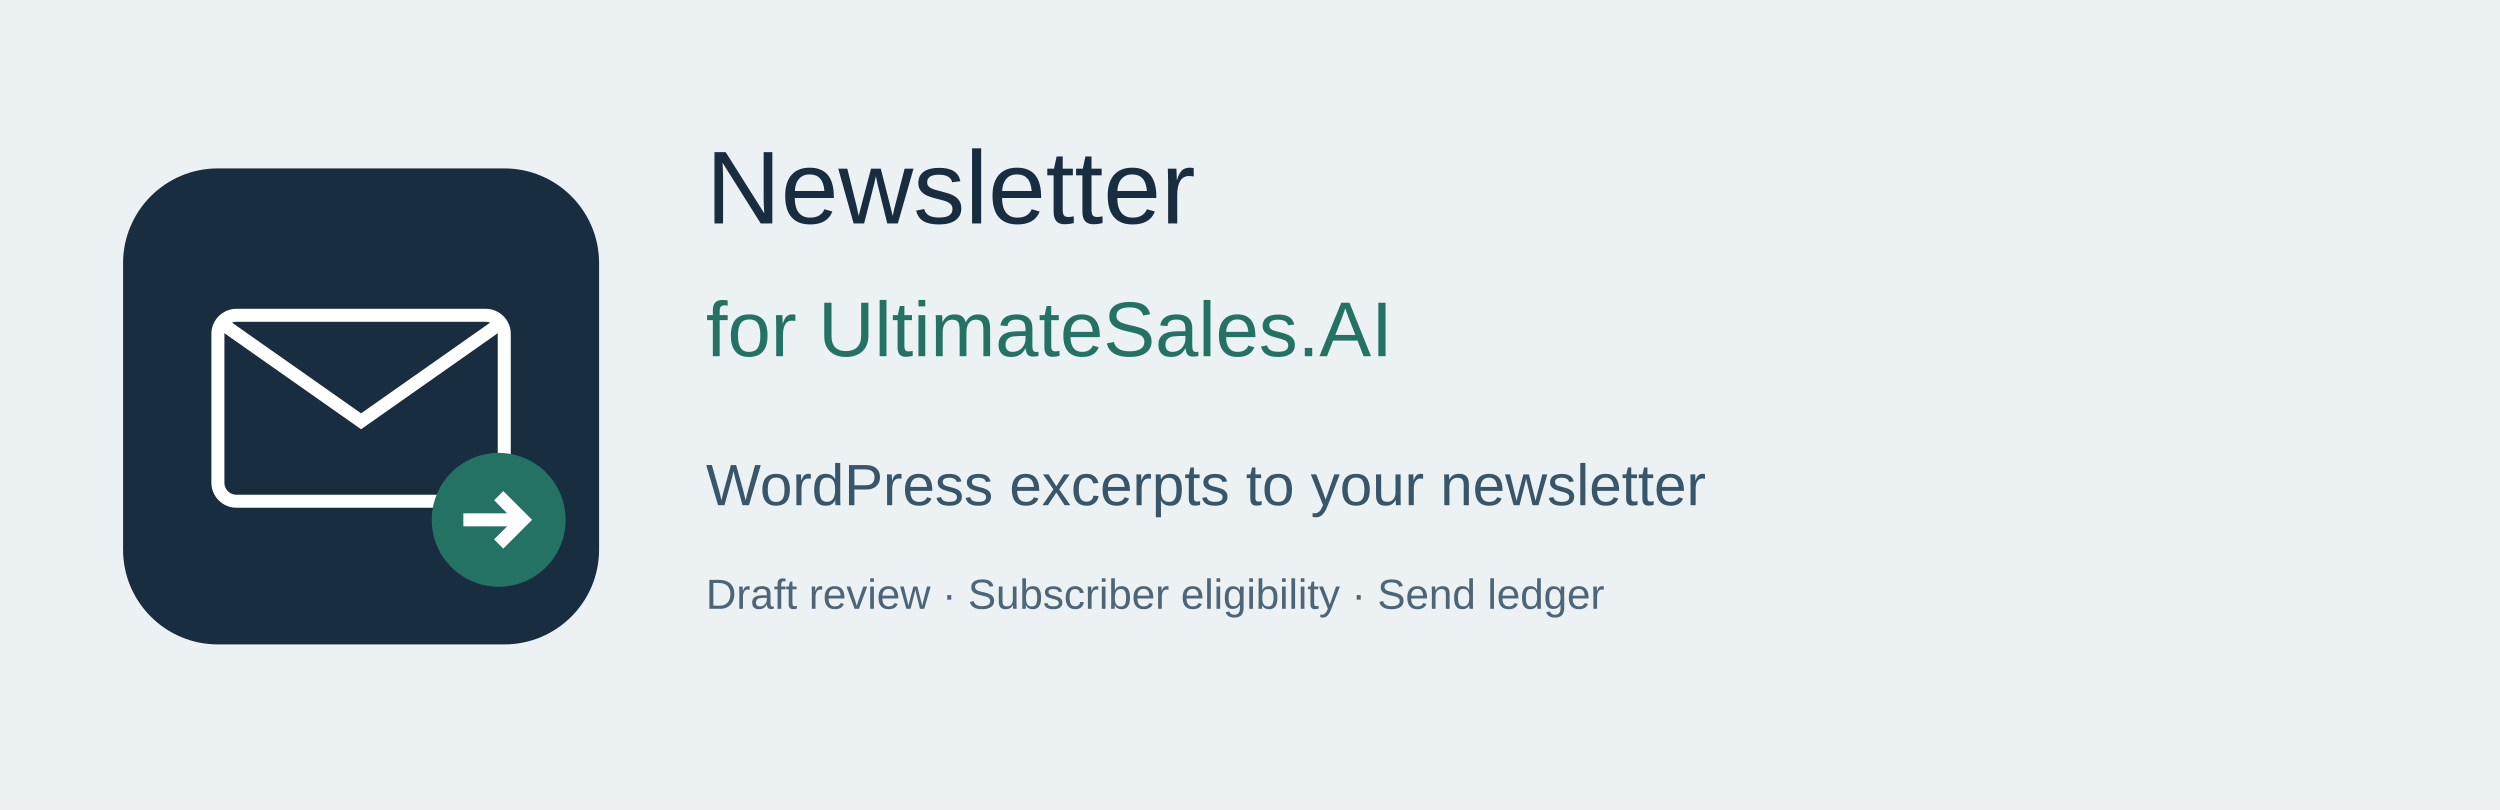
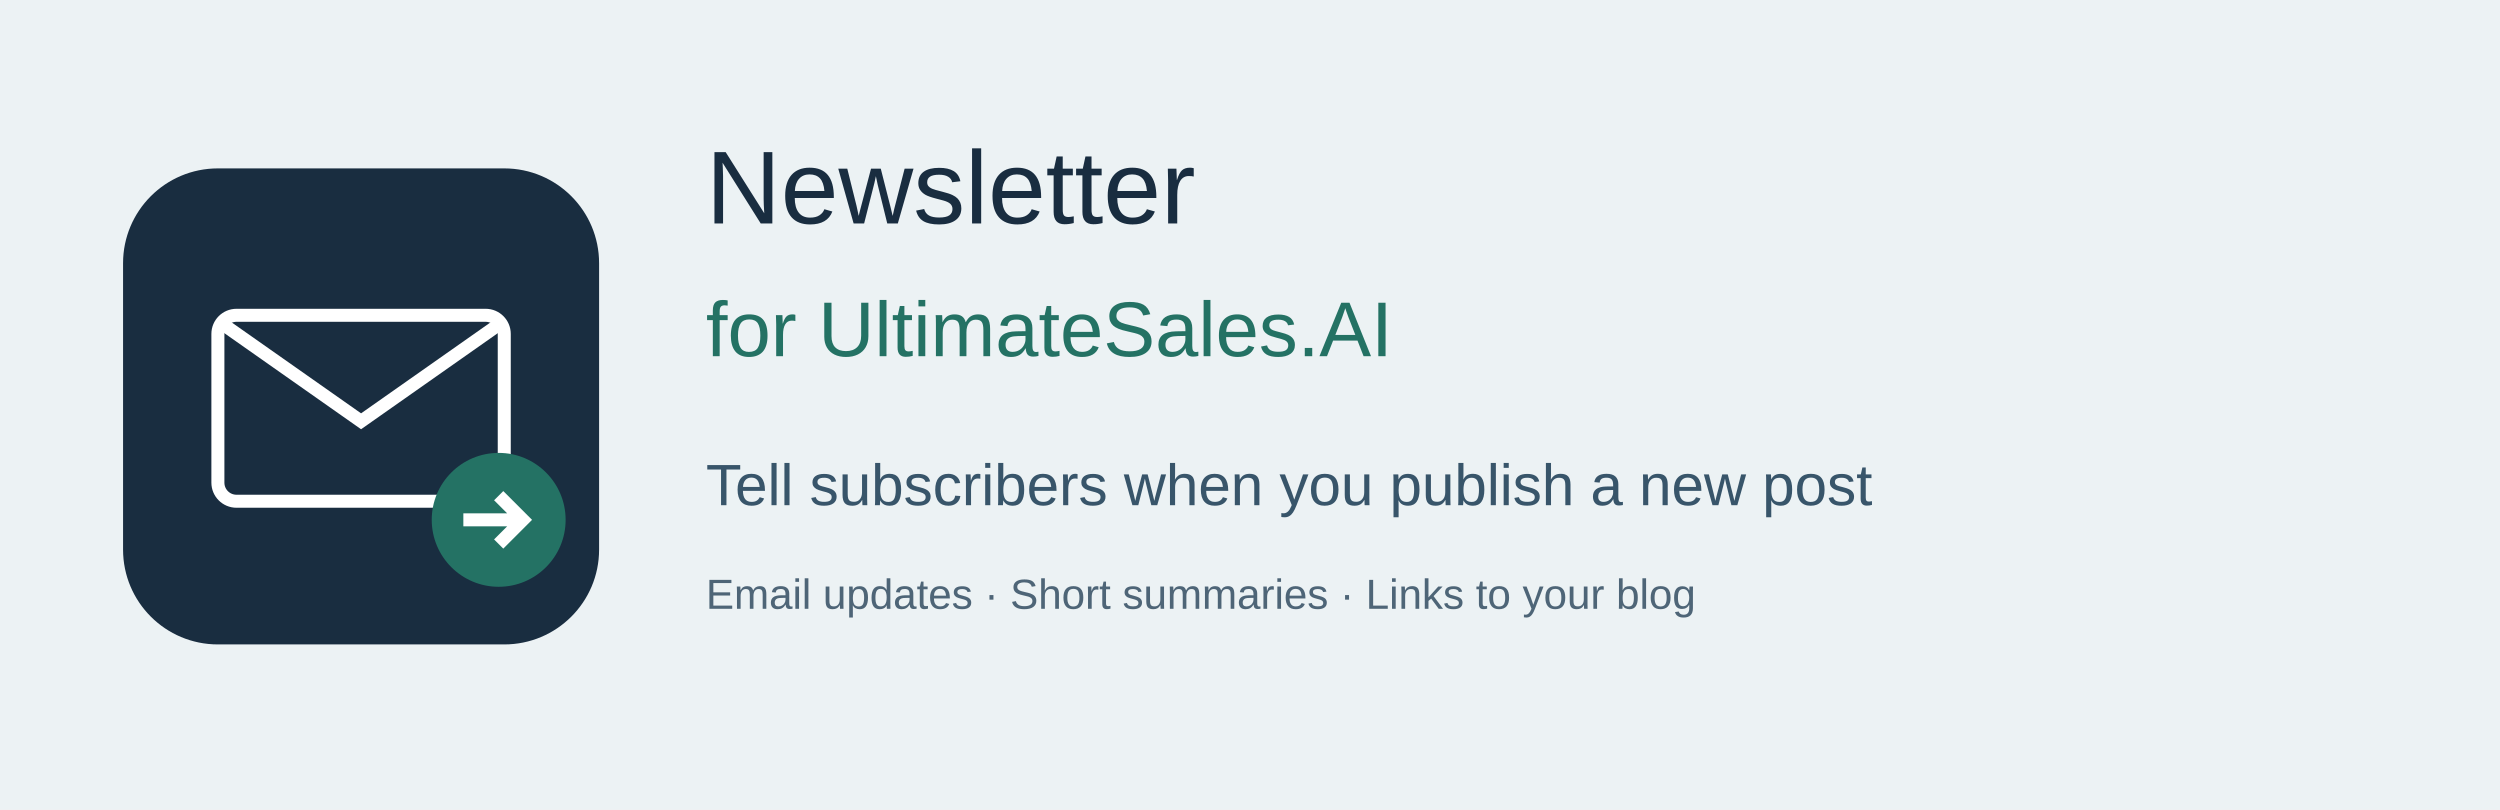
- <svg xmlns="http://www.w3.org/2000/svg" width="772" height="250" viewBox="0 0 772 250" role="img" aria-label="Newsletter for UltimateSales.AI: WordPress excerpts to your newsletter">
+ <svg xmlns="http://www.w3.org/2000/svg" width="772" height="250" viewBox="0 0 772 250" role="img" aria-label="Newsletter for UltimateSales.AI: Tell subscribers when you publish a new post">
  <rect width="772" height="250" fill="#ecf2f4" />
  <svg x="38" y="52" width="147" height="147" viewBox="0 0 256 256">
    <rect width="256" height="256" rx="51" fill="#192d40" />
    <rect x="51" y="79" width="154" height="100" rx="10" fill="none" stroke="#fff" stroke-width="7" />
    <path d="M54 84 128 136 202 84" fill="none" stroke="#fff" stroke-width="7" />
    <circle cx="202" cy="189" r="36" fill="#247264" />
    <path d="M183 189h32m-13-13 13 13-13 13" fill="none" stroke="#fff" stroke-width="7" />
  </svg>
  <g font-family="Arial, Helvetica, sans-serif">
    <text x="218" y="69" font-size="32" fill="#192d40">Newsletter</text>
    <text x="218" y="110" font-size="24" fill="#247264">for UltimateSales.AI</text>
-     <text x="218" y="156" font-size="18" fill="#38556a">WordPress excerpts to your newsletter</text>
-     <text x="218" y="188" font-size="13" fill="#4e6577">Draft review · Subscriber eligibility · Send ledger</text>
+     <text x="218" y="156" font-size="18" fill="#38556a">Tell subscribers when you publish a new post</text>
+     <text x="218" y="188" font-size="13" fill="#4e6577">Email updates · Short summaries · Links to your blog</text>
  </g>
</svg>
